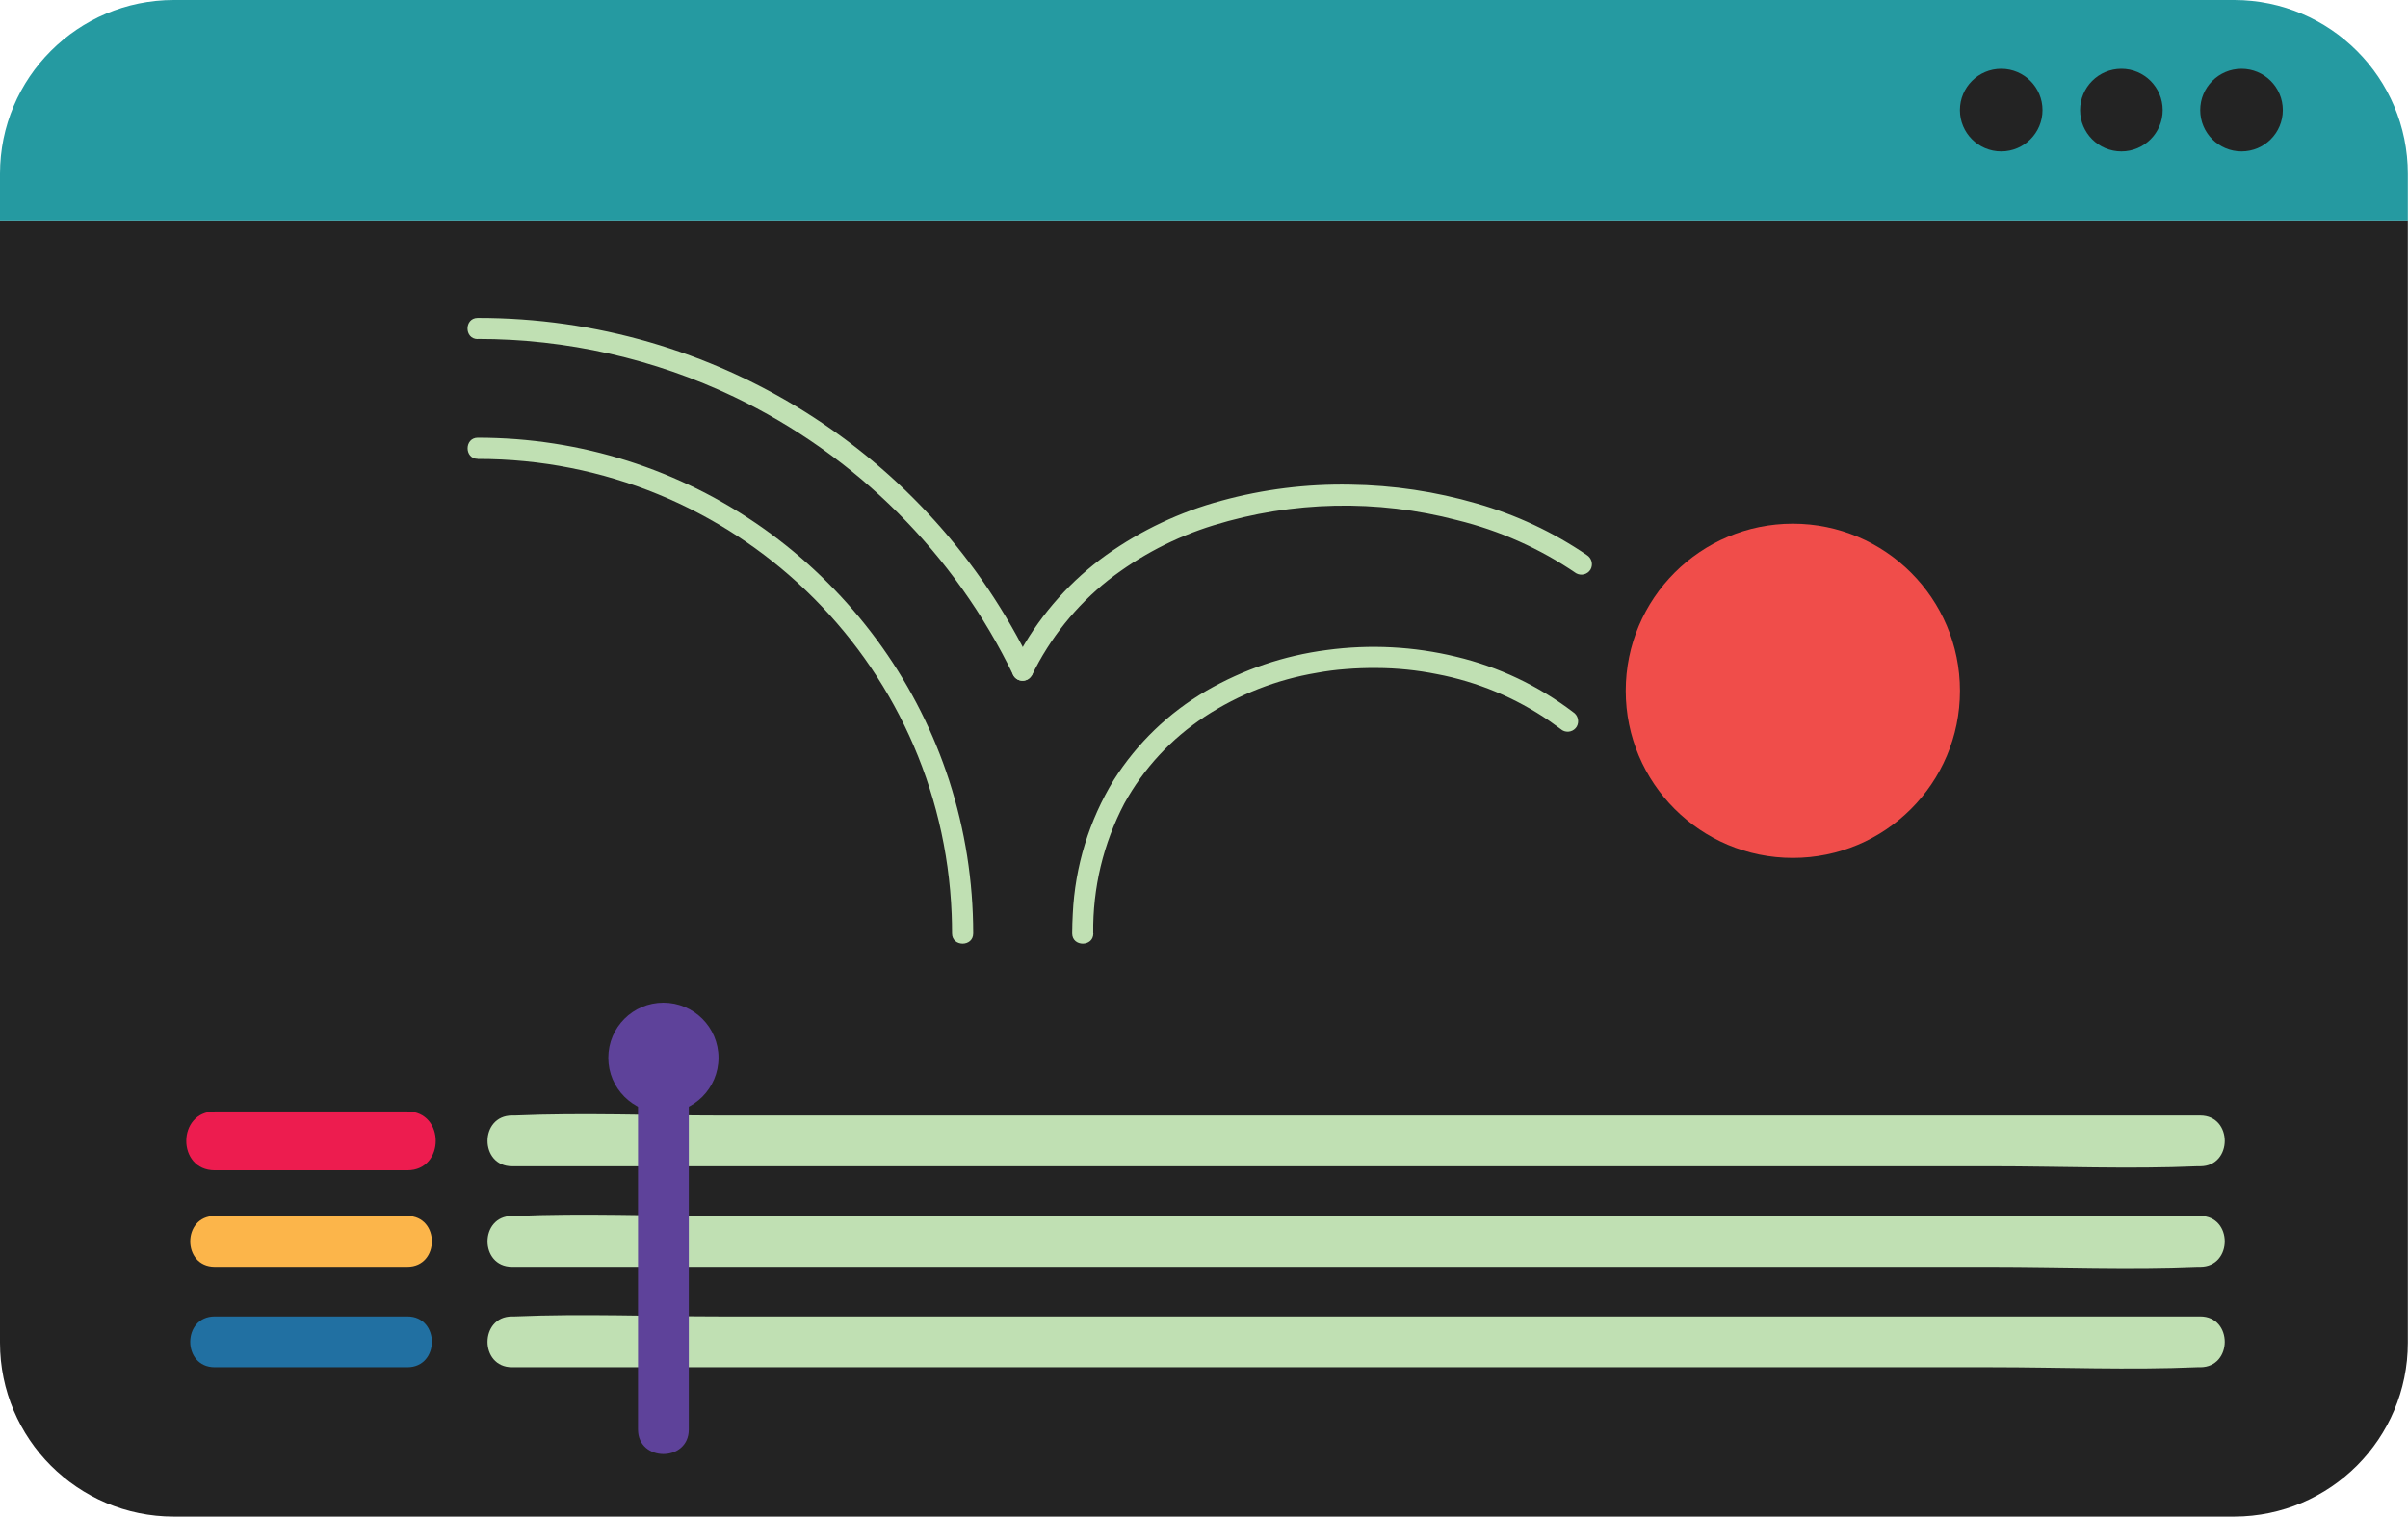
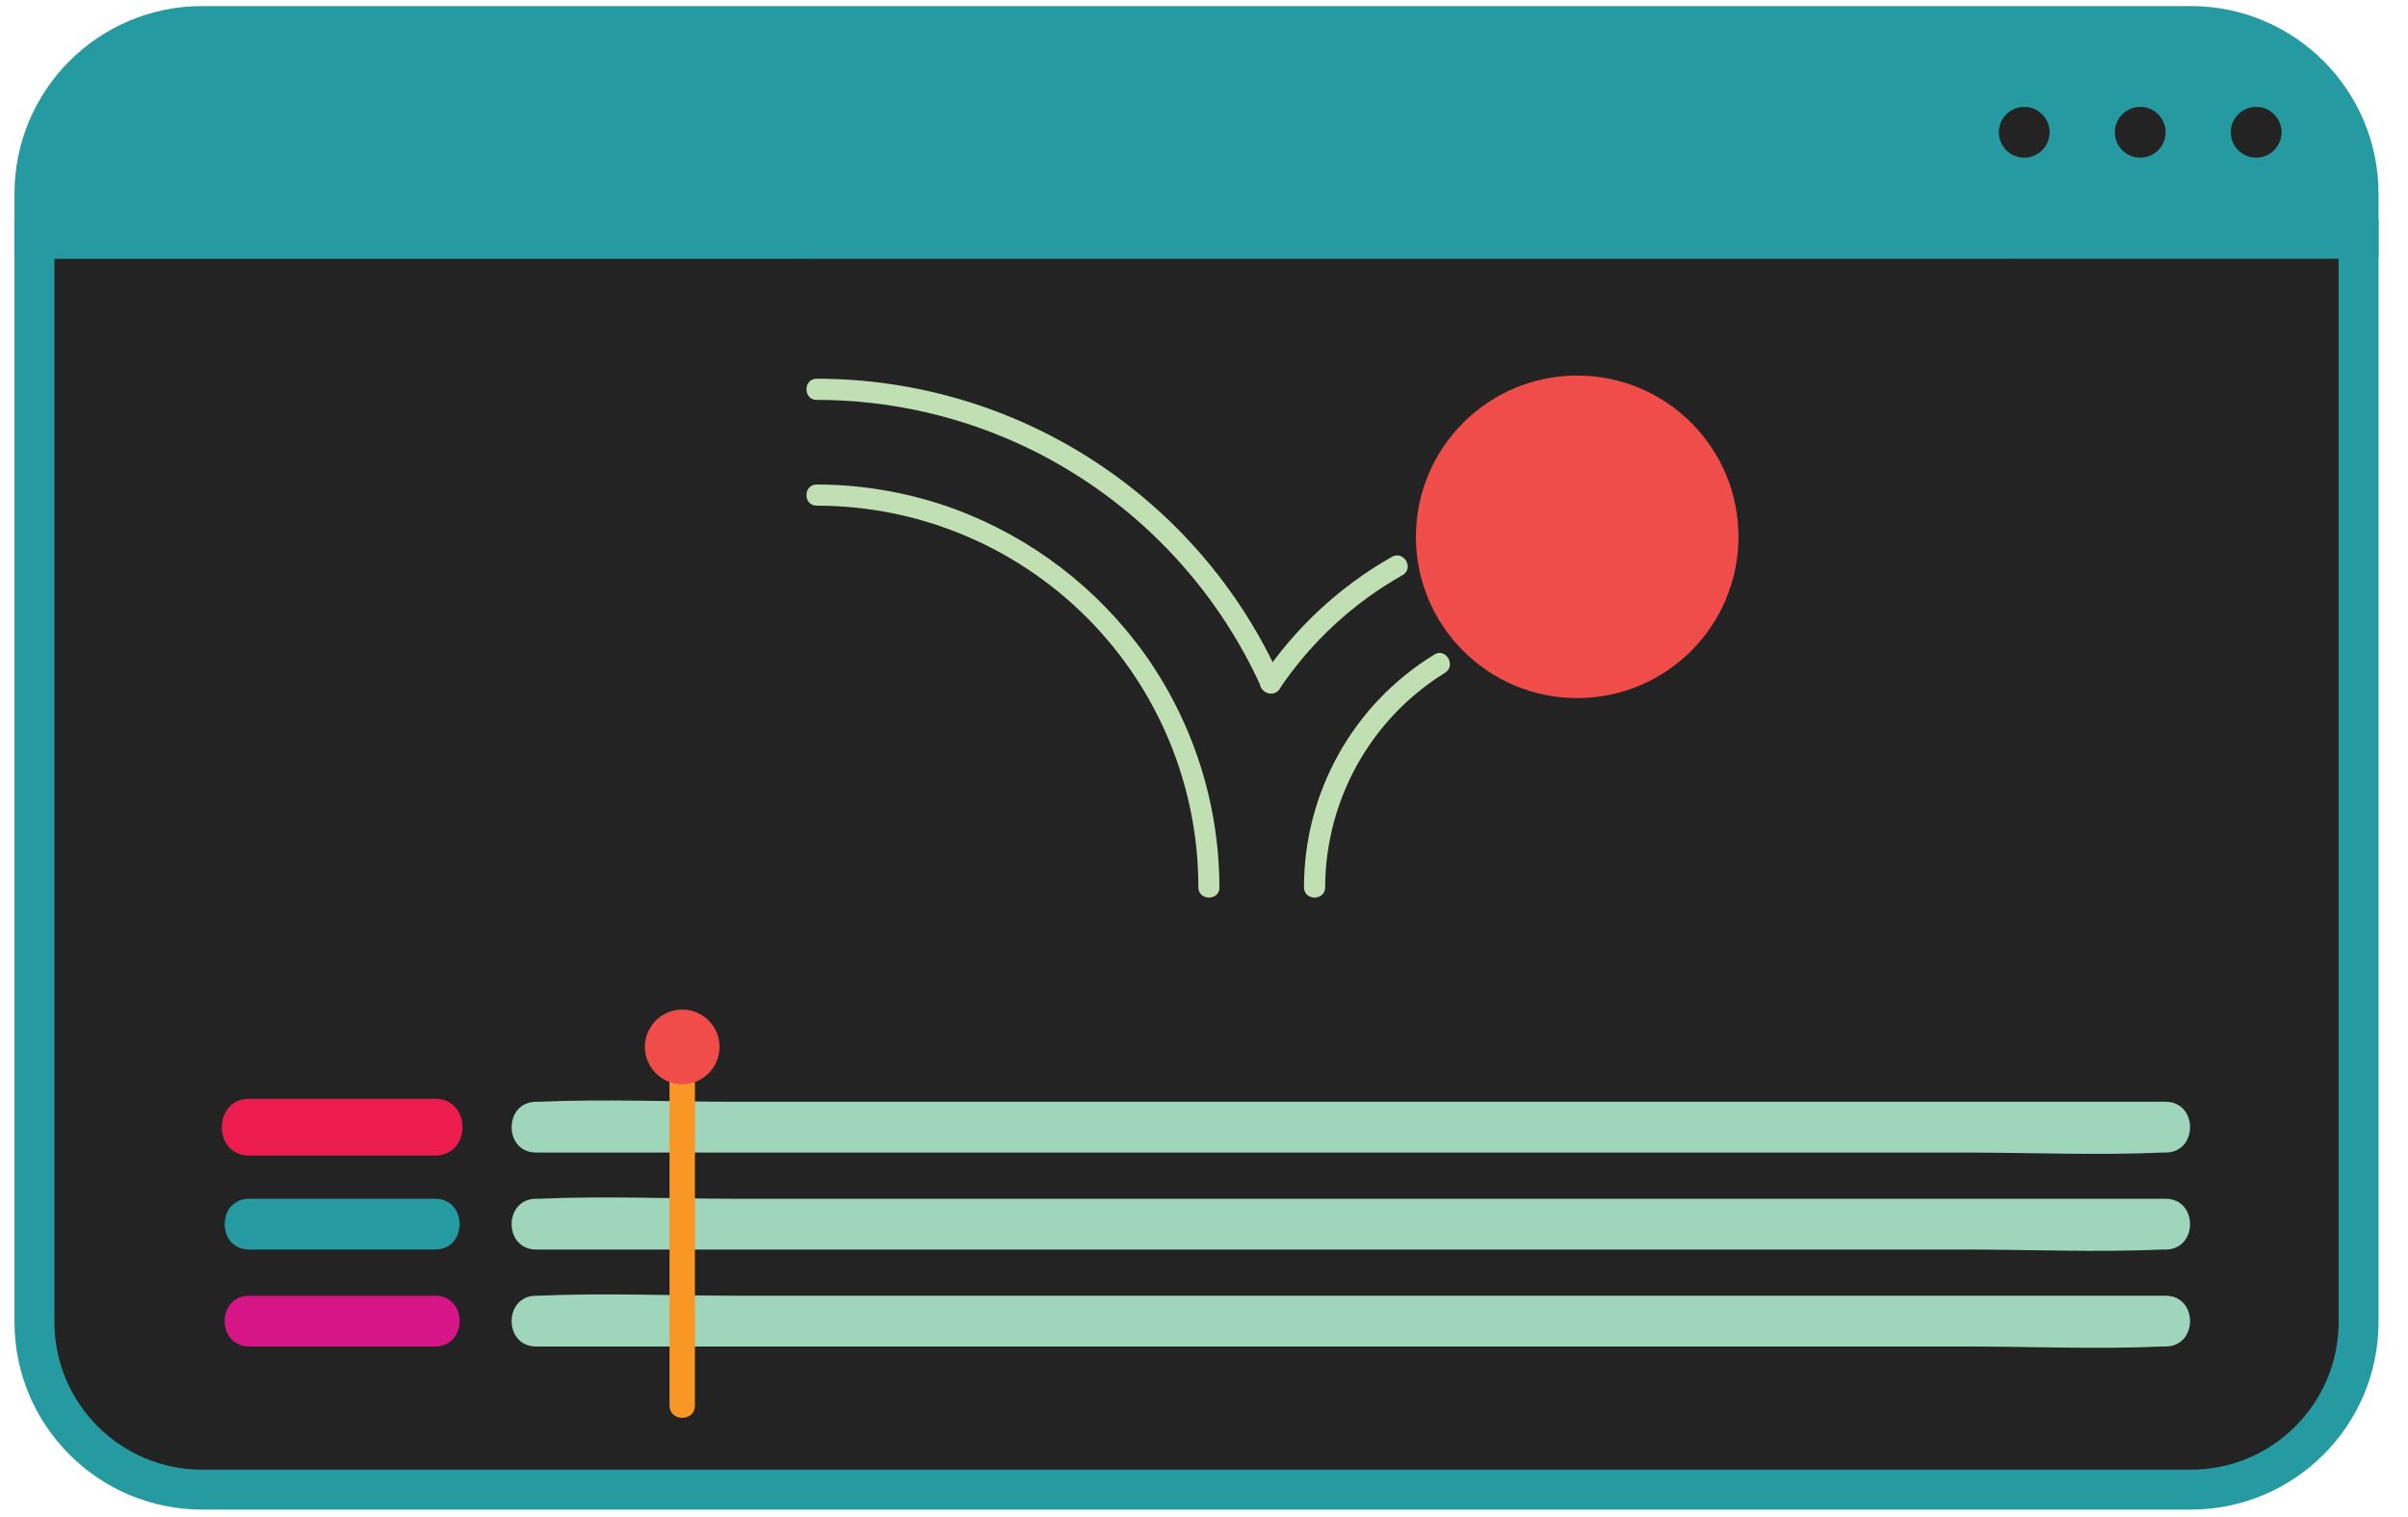
<svg xmlns="http://www.w3.org/2000/svg" viewBox="0 0 569.04 358.4">
  <defs>
-     <style>.cls-1{fill:#232323;}.cls-2{fill:#259aa1;}.cls-3{fill:#ed1c4f;}.cls-4{fill:#fcb54a;}.cls-5{fill:#2170a2;}.cls-6{fill:#c0e0b3;}.cls-7{fill:#5e429a;}.cls-8{fill:#f04d4a;}</style>
+     <style>.cls-1,.cls-3{fill:#232323;}.cls-1,.cls-2{stroke:#259aa1;stroke-miterlimit:10;stroke-width:9.43px;}.cls-2,.cls-5{fill:#259aa1;}.cls-4{fill:#ed1c4f;}.cls-6{fill:#d61587;}.cls-7{fill:#9fd5ba;}.cls-8{fill:#f89626;}.cls-9{fill:#f04d4a;}.cls-10{fill:#c0e0b3;}</style>
  </defs>
  <g id="Layer_4" data-name="Layer 4">
    <g id="Motion_Design" data-name="Motion Design">
      <g id="Window">
-         <path class="cls-1" d="M569,52.05V317.32A41.09,41.09,0,0,1,528,358.4H41.08A41.08,41.08,0,0,1,0,317.32V52.05Z" />
-         <path class="cls-2" d="M569,41.08v11H0v-11A41.06,41.06,0,0,1,41.08,0H528A41.08,41.08,0,0,1,569,41.08Z" />
-         <circle class="cls-1" cx="529.7" cy="26.02" r="9.76" />
-         <circle class="cls-1" cx="501.31" cy="26.02" r="9.76" />
-         <circle class="cls-1" cx="472.91" cy="26.02" r="9.76" />
-         <path class="cls-3" d="M50.75,276.56H96.26c8.94,0,8.95-13.9,0-13.9H50.75c-8.94,0-9,13.9,0,13.9Z" />
-         <path class="cls-4" d="M50.75,299.36H96.26c7.72,0,7.73-12,0-12H50.75c-7.72,0-7.73,12,0,12Z" />
-         <path class="cls-5" d="M50.75,323.1H96.26c7.72,0,7.73-12,0-12H50.75c-7.72,0-7.73,12,0,12Z" />
-         <path class="cls-6" d="M121,275.61H470.7c16.13,0,32.43.7,48.55,0h.69c7.72,0,7.73-12,0-12H170.24c-16.13,0-32.43-.69-48.55,0H121c-7.72,0-7.73,12,0,12Z" />
-         <path class="cls-6" d="M121,299.36H470.7c16.13,0,32.43.69,48.55,0h.69c7.72,0,7.73-12,0-12H170.24c-16.13,0-32.43-.7-48.55,0H121c-7.72,0-7.73,12,0,12Z" />
-         <path class="cls-6" d="M121,323.1H470.7c16.13,0,32.43.7,48.55,0,.23,0,.46,0,.69,0,7.72,0,7.73-12,0-12H170.24c-16.13,0-32.43-.69-48.55,0H121c-7.72,0-7.73,12,0,12Z" />
-         <path class="cls-7" d="M150.77,250v87.81c0,7.72,12,7.74,12,0V250c0-7.73-12-7.74-12,0Z" />
-         <circle class="cls-7" cx="156.77" cy="249.97" r="13.02" />
+         <path class="cls-1" d="M557.36,56.38v256a39.65,39.65,0,0,1-39.64,39.65H47.79A39.65,39.65,0,0,1,8.14,312.41v-256Z" />
+         <path class="cls-2" d="M557.36,45.79V56.38H8.14V45.79A39.64,39.64,0,0,1,47.79,6.15H517.72A39.64,39.64,0,0,1,557.36,45.79Z" />
+         <circle class="cls-3" cx="533.16" cy="31.26" r="6" />
+         <circle class="cls-3" cx="505.76" cy="31.26" r="6" />
+         <circle class="cls-3" cx="478.35" cy="31.26" r="6" />
+         <path class="cls-4" d="M58.89,273.08h43.92c8.64,0,8.65-13.42,0-13.42H58.89c-8.63,0-8.64,13.42,0,13.42Z" />
+         <path class="cls-5" d="M58.89,295.29h43.92c7.72,0,7.74-12,0-12H58.89c-7.72,0-7.73,12,0,12Z" />
+         <path class="cls-6" d="M58.89,318.2h43.92c7.72,0,7.74-12,0-12H58.89c-7.72,0-7.73,12,0,12Z" />
+         <path class="cls-7" d="M126.7,272.37H464.14c15.59,0,31.36.69,46.93,0h.67c7.72,0,7.74-12,0-12H174.3c-15.59,0-31.36-.69-46.94,0h-.66c-7.72,0-7.74,12,0,12Z" />
+         <path class="cls-7" d="M126.7,295.29H464.14c15.59,0,31.36.69,46.93,0,.23,0,.45,0,.67,0,7.72,0,7.74-12,0-12H174.3c-15.59,0-31.36-.7-46.94,0h-.66c-7.72,0-7.74,12,0,12Z" />
+         <path class="cls-7" d="M126.7,318.2H464.14c15.59,0,31.36.69,46.93,0h.67c7.72,0,7.74-12,0-12H174.3c-15.59,0-31.36-.69-46.94,0h-.66c-7.72,0-7.74,12,0,12Z" />
+         <path class="cls-8" d="M158.22,247.4v84.76c0,3.86,6,3.87,6,0V247.4c0-3.86-6-3.86-6,0Z" />
+         <circle class="cls-9" cx="161.22" cy="247.4" r="8.82" />
      </g>
-       <circle class="cls-8" cx="423.67" cy="163.25" r="39.49" />
-       <path class="cls-6" d="M112.89,80.1A140.45,140.45,0,0,1,173.5,93.8a140.89,140.89,0,0,1,66,65.86,2.52,2.52,0,0,0,3.42.89,2.55,2.55,0,0,0,.9-3.42,145.25,145.25,0,0,0-130.93-82c-3.21,0-3.22,5,0,5Z" />
-       <path class="cls-6" d="M112.89,108.46A111.95,111.95,0,0,1,224.89,216c.06,1.53.09,3.05.09,4.58,0,3.21,5,3.22,5,0a117.75,117.75,0,0,0-5.68-36.12,116.62,116.62,0,0,0-15.85-31.54A118.68,118.68,0,0,0,184,127.53a116.39,116.39,0,0,0-66.51-24c-1.53-.06-3-.09-4.58-.09-3.21,0-3.22,5,0,5Z" />
-       <path class="cls-6" d="M243.82,159.66a65,65,0,0,1,18.12-22.59,77.89,77.89,0,0,1,24.8-12.92,105.08,105.08,0,0,1,57.62-1.22,86.18,86.18,0,0,1,28.09,12.54,2.53,2.53,0,0,0,3.42-.89,2.56,2.56,0,0,0-.9-3.42A89.72,89.72,0,0,0,349,119a112.16,112.16,0,0,0-29.92-4.47,107.67,107.67,0,0,0-30.46,3.8,85.16,85.16,0,0,0-27.11,12.77,70.3,70.3,0,0,0-20.28,22.61c-.62,1.11-1.21,2.25-1.77,3.4a2.57,2.57,0,0,0,.9,3.42,2.52,2.52,0,0,0,3.42-.9Z" />
-       <path class="cls-6" d="M258.34,220.55a64.23,64.23,0,0,1,7.36-30.69,58,58,0,0,1,19-20.5A69,69,0,0,1,311.17,159a62.57,62.57,0,0,1,6.82-.88c2.43-.2,4.87-.28,7.31-.26a73.4,73.4,0,0,1,14.28,1.45,70,70,0,0,1,26.62,11.1c1,.7,2,1.42,3,2.17a2.51,2.51,0,0,0,3.42-.89,2.57,2.57,0,0,0-.9-3.42,73.83,73.83,0,0,0-27.59-13.07,82.65,82.65,0,0,0-30.58-1.59A76.4,76.4,0,0,0,285,163.29a64,64,0,0,0-21.78,21,66.75,66.75,0,0,0-9.71,31.66c-.09,1.54-.13,3.08-.14,4.63,0,3.21,5,3.22,5,0Z" />
+       <circle class="cls-9" cx="372.71" cy="126.86" r="38.11" />
+       <path class="cls-10" d="M302.45,162.67a85.81,85.81,0,0,1,29-26.76c2.8-1.59.29-5.91-2.52-4.32a91.21,91.21,0,0,0-30.78,28.56c-1.8,2.67,2.53,5.18,4.31,2.52Z" />
+       <path class="cls-10" d="M338.94,154.69a64.41,64.41,0,0,0-30.79,55c0,3.22,5,3.22,5,0a60,60,0,0,1,17.94-42.57A60.61,60.61,0,0,1,341.46,159c2.73-1.7.22-6-2.52-4.32Z" />
+       <path class="cls-10" d="M193,94.5a115.09,115.09,0,0,1,50.91,11.87,115.93,115.93,0,0,1,54.26,56.31,2.52,2.52,0,0,0,3.42.9,2.57,2.57,0,0,0,.89-3.43A120.09,120.09,0,0,0,193,89.5c-3.22,0-3.23,5,0,5Z" />
+       <path class="cls-10" d="M288.16,209.69a95.36,95.36,0,0,0-17.56-55,96.42,96.42,0,0,0-45-34.39A95.06,95.06,0,0,0,193,114.5c-3.22,0-3.23,5,0,5a90.14,90.14,0,0,1,90.19,90.19c0,3.22,5,3.23,5,0Z" />
    </g>
  </g>
</svg>
